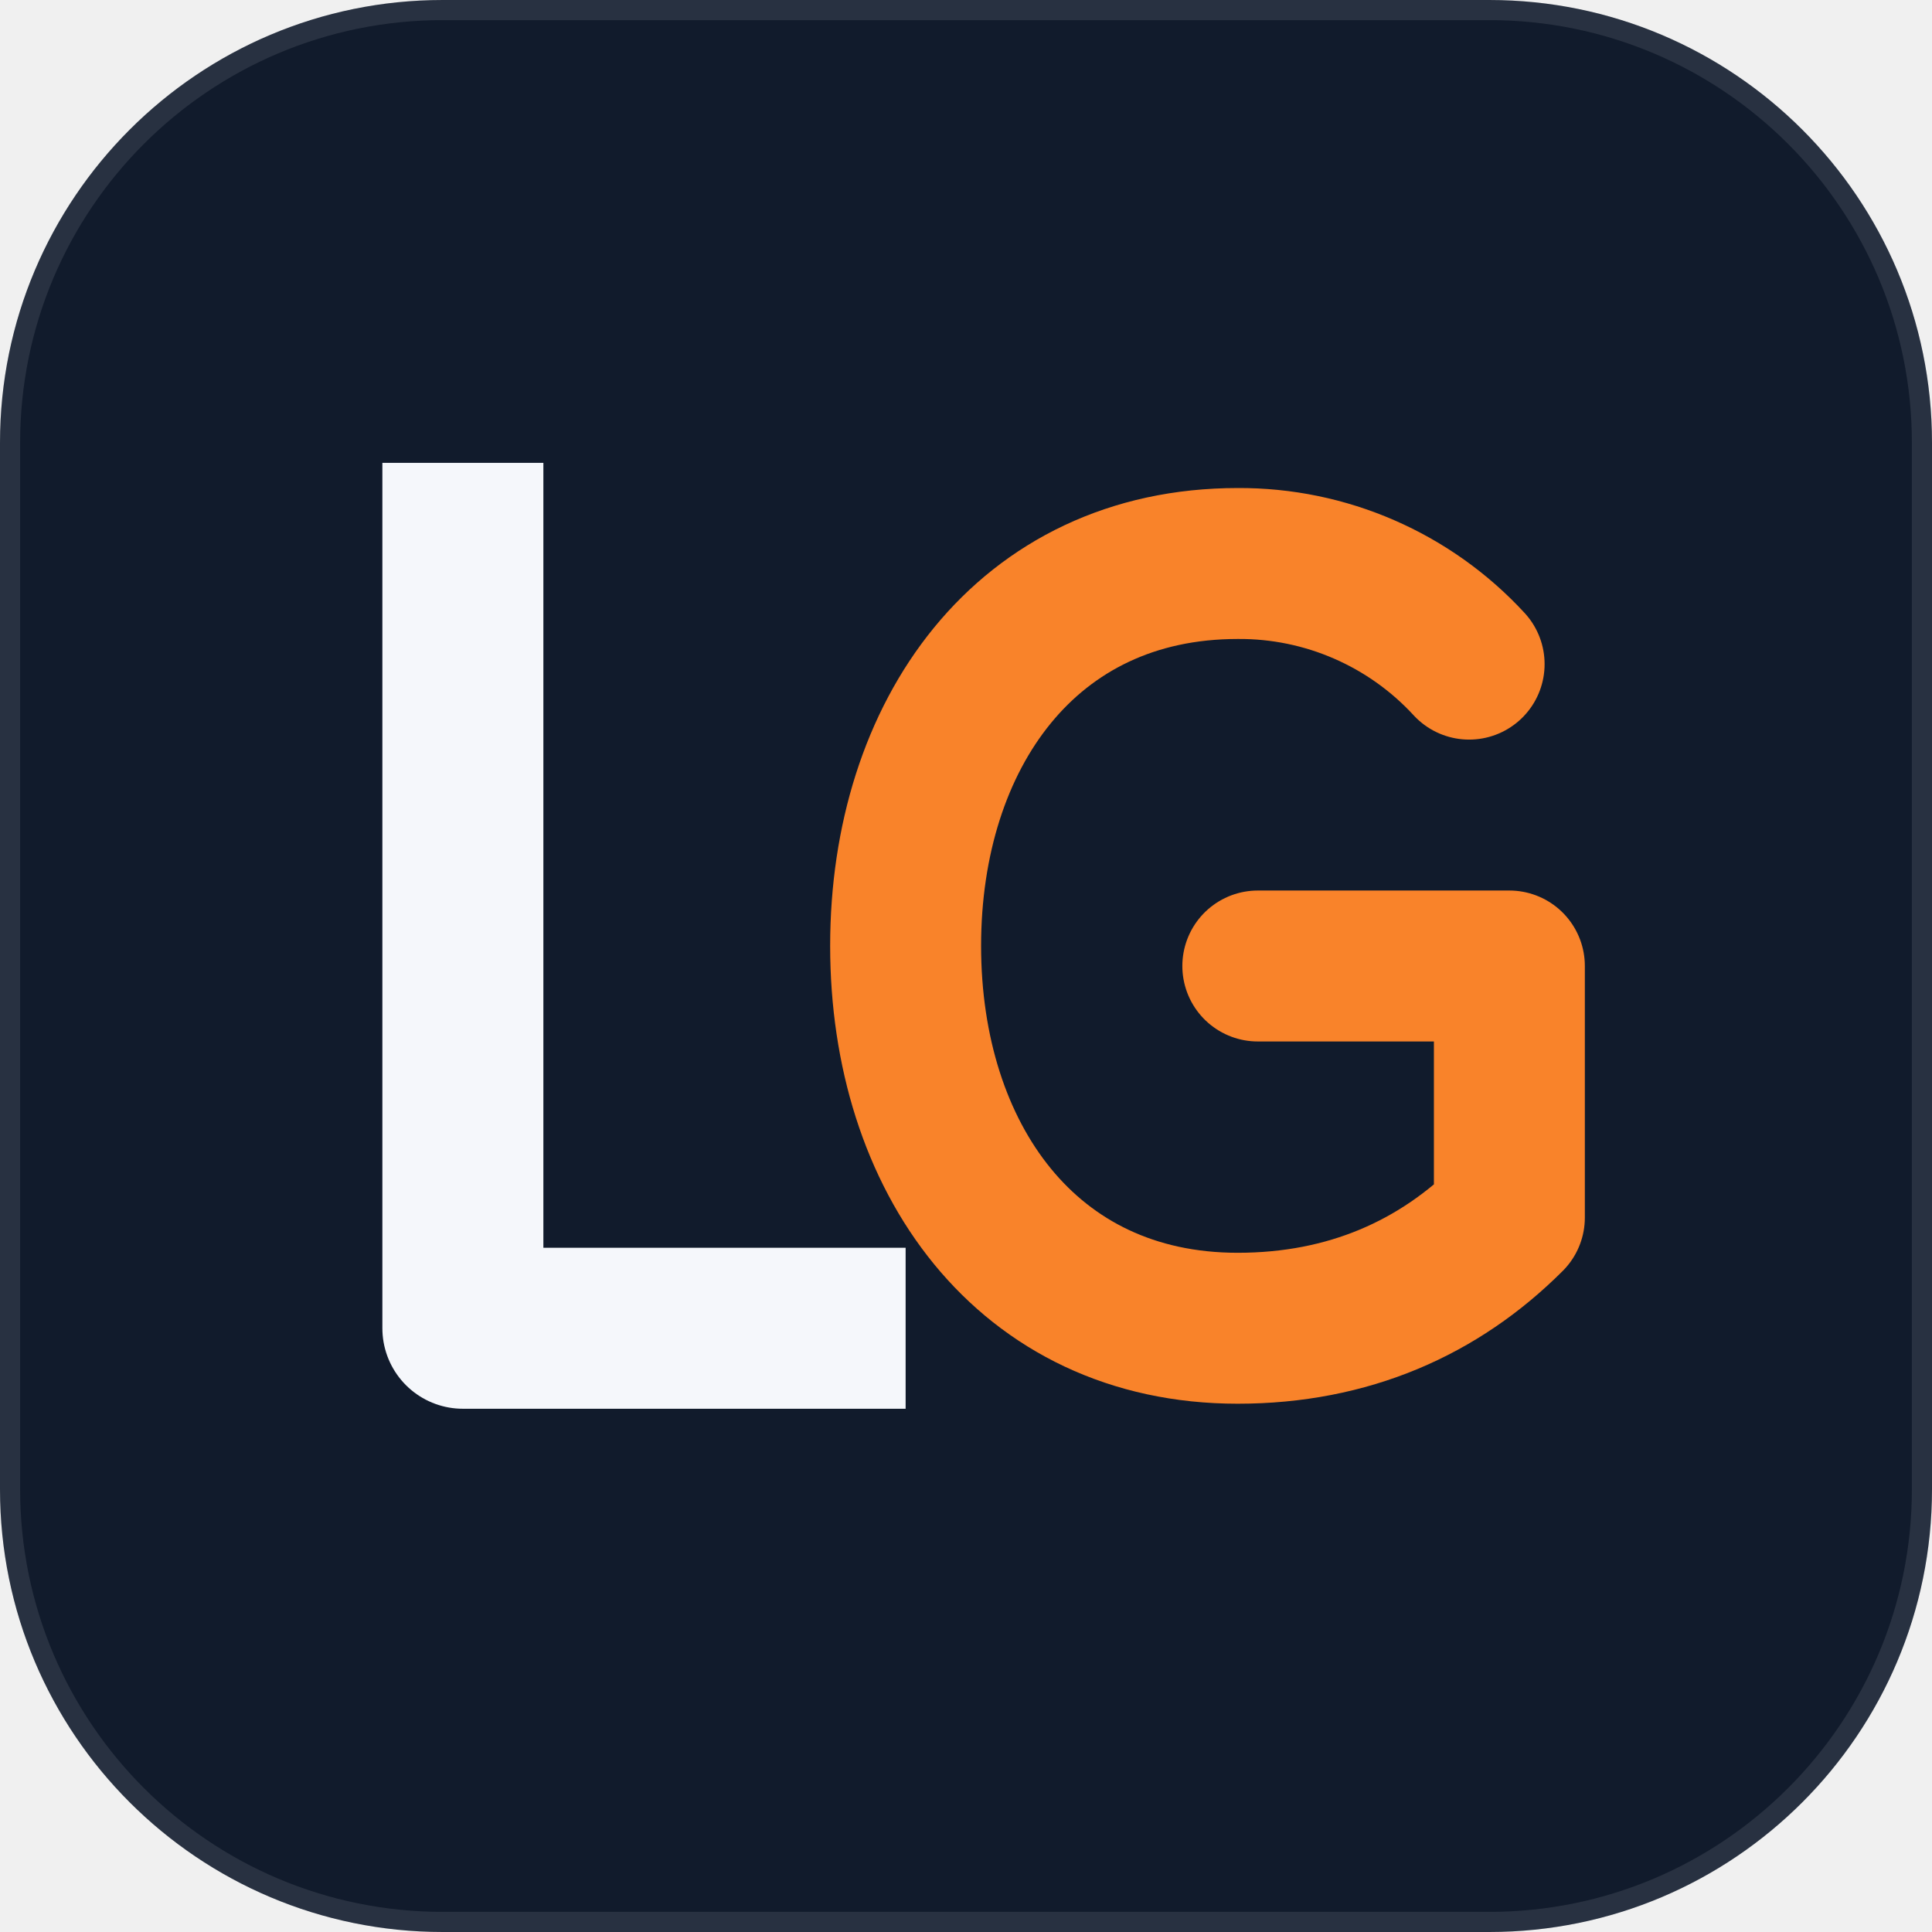
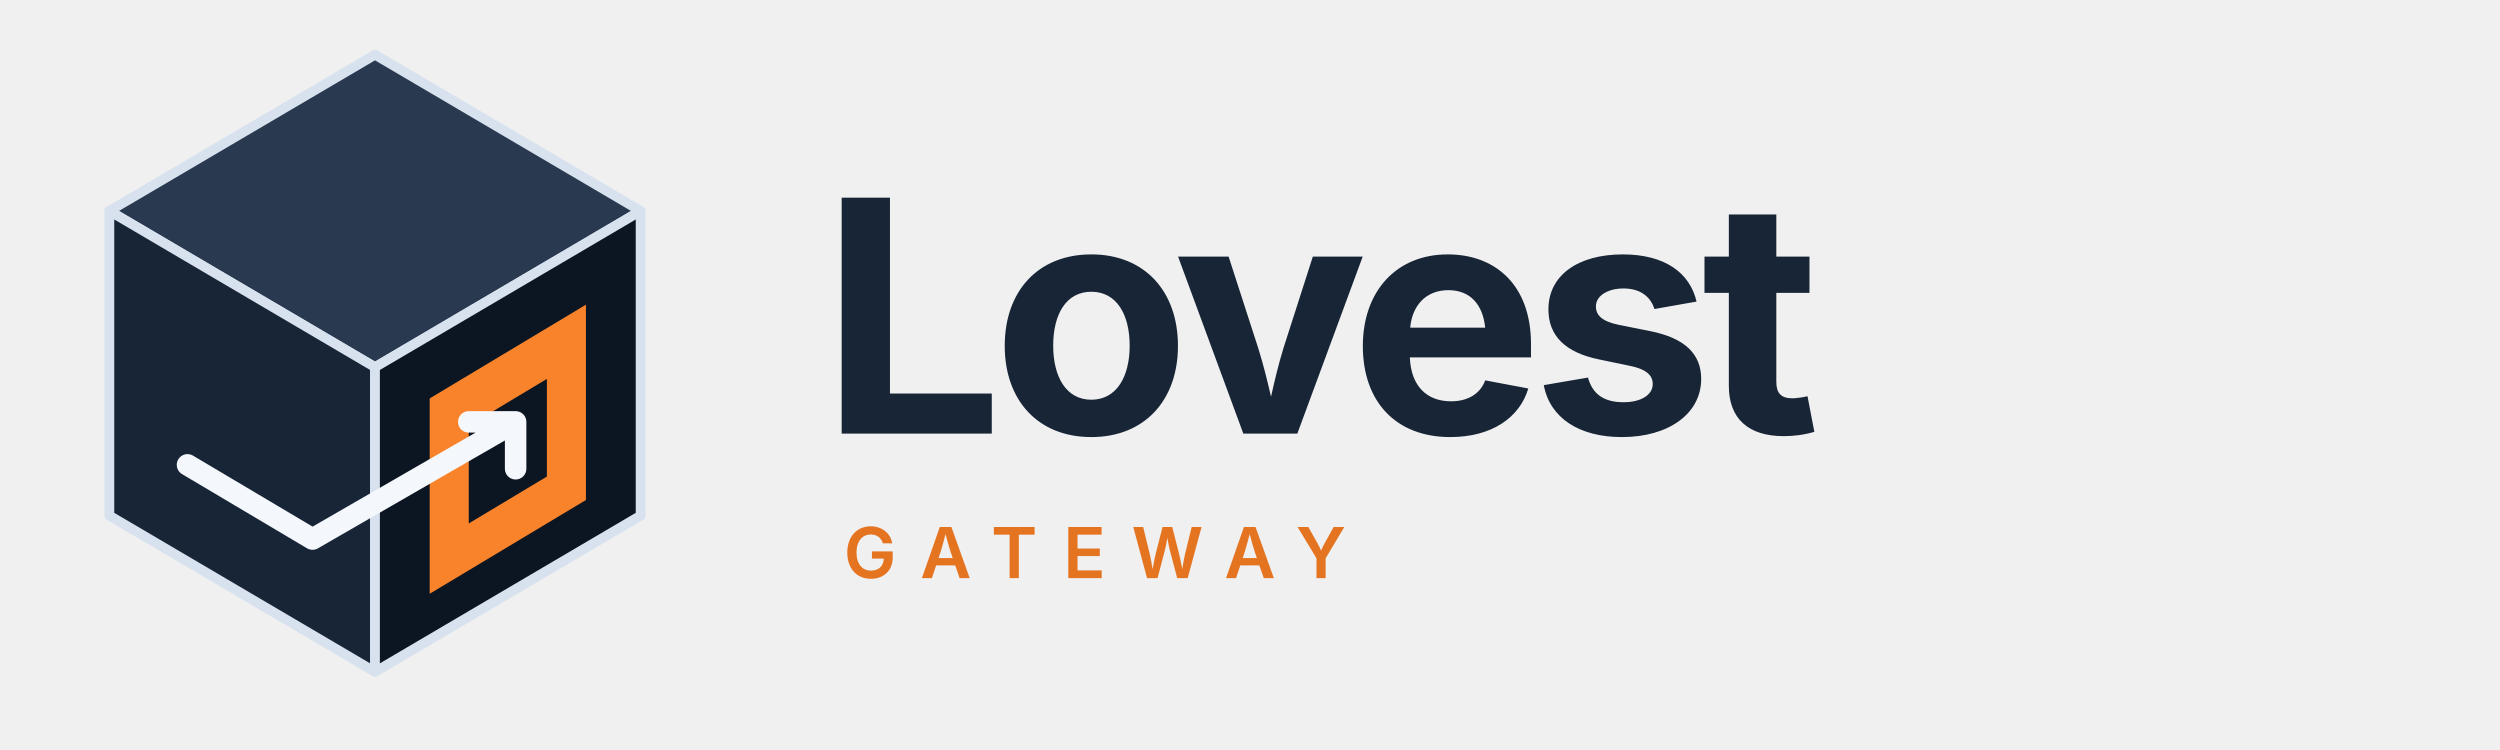
- <svg xmlns="http://www.w3.org/2000/svg" viewBox="0 0 192 192" role="img" aria-labelledby="title desc">
-   <rect width="192" height="192" rx="44" fill="#111b2c" />
-   <rect x="1" y="1" width="190" height="190" rx="43" fill="none" stroke="#ffffff" stroke-opacity=".1" stroke-width="2" />
-   <path d="M46 54v78h36" fill="none" stroke="#f5f7fb" stroke-width="16" stroke-linecap="square" stroke-linejoin="round" />
-   <path d="M146 66a31 31 0 0 0-23-10c-21 0-33 17-33 38s12 38 33 38c11 0 20-4 27-11V96h-25" fill="none" stroke="#f9832a" stroke-width="15" stroke-linecap="round" stroke-linejoin="round" />
+ <svg xmlns="http://www.w3.org/2000/svg" viewBox="0 0 640 192" role="img" aria-labelledby="title desc">
+   <style>.wordmark{fill:#172536}@media(prefers-color-scheme:dark){.wordmark{fill:#f4f7fb}}</style>
+   <g stroke="#d8e2ef" stroke-width="2.5" stroke-linejoin="round">
+     <path d="M28 54 96 14l68 40-68 40Z" fill="#29394f" />
+     <path d="m28 54 68 40v78l-68-40Z" fill="#172536" />
+     <path d="m96 94 68-40v78l-68 40Z" fill="#0c1522" />
+   </g>
+   <path d="m110 102 40-24v50l-40 24Zm10 7v25l20-12V97Z" fill="#f9832a" fill-rule="evenodd" />
+   <path d="m48 119 32 19 52-30m-12 0h12v12" fill="none" stroke="#f4f7fb" stroke-width="5.5" stroke-linecap="round" stroke-linejoin="round" />
+   <text x="210" y="111" class="wordmark" font-family="Segoe UI,Inter,Arial,sans-serif" font-size="83" font-weight="650" letter-spacing="-3">Lovest</text>
+   <text x="216" y="148" fill="#e57421" font-family="Segoe UI,Inter,Arial,sans-serif" font-size="18" font-weight="600" letter-spacing="6.6">GATEWAY</text>
</svg>
